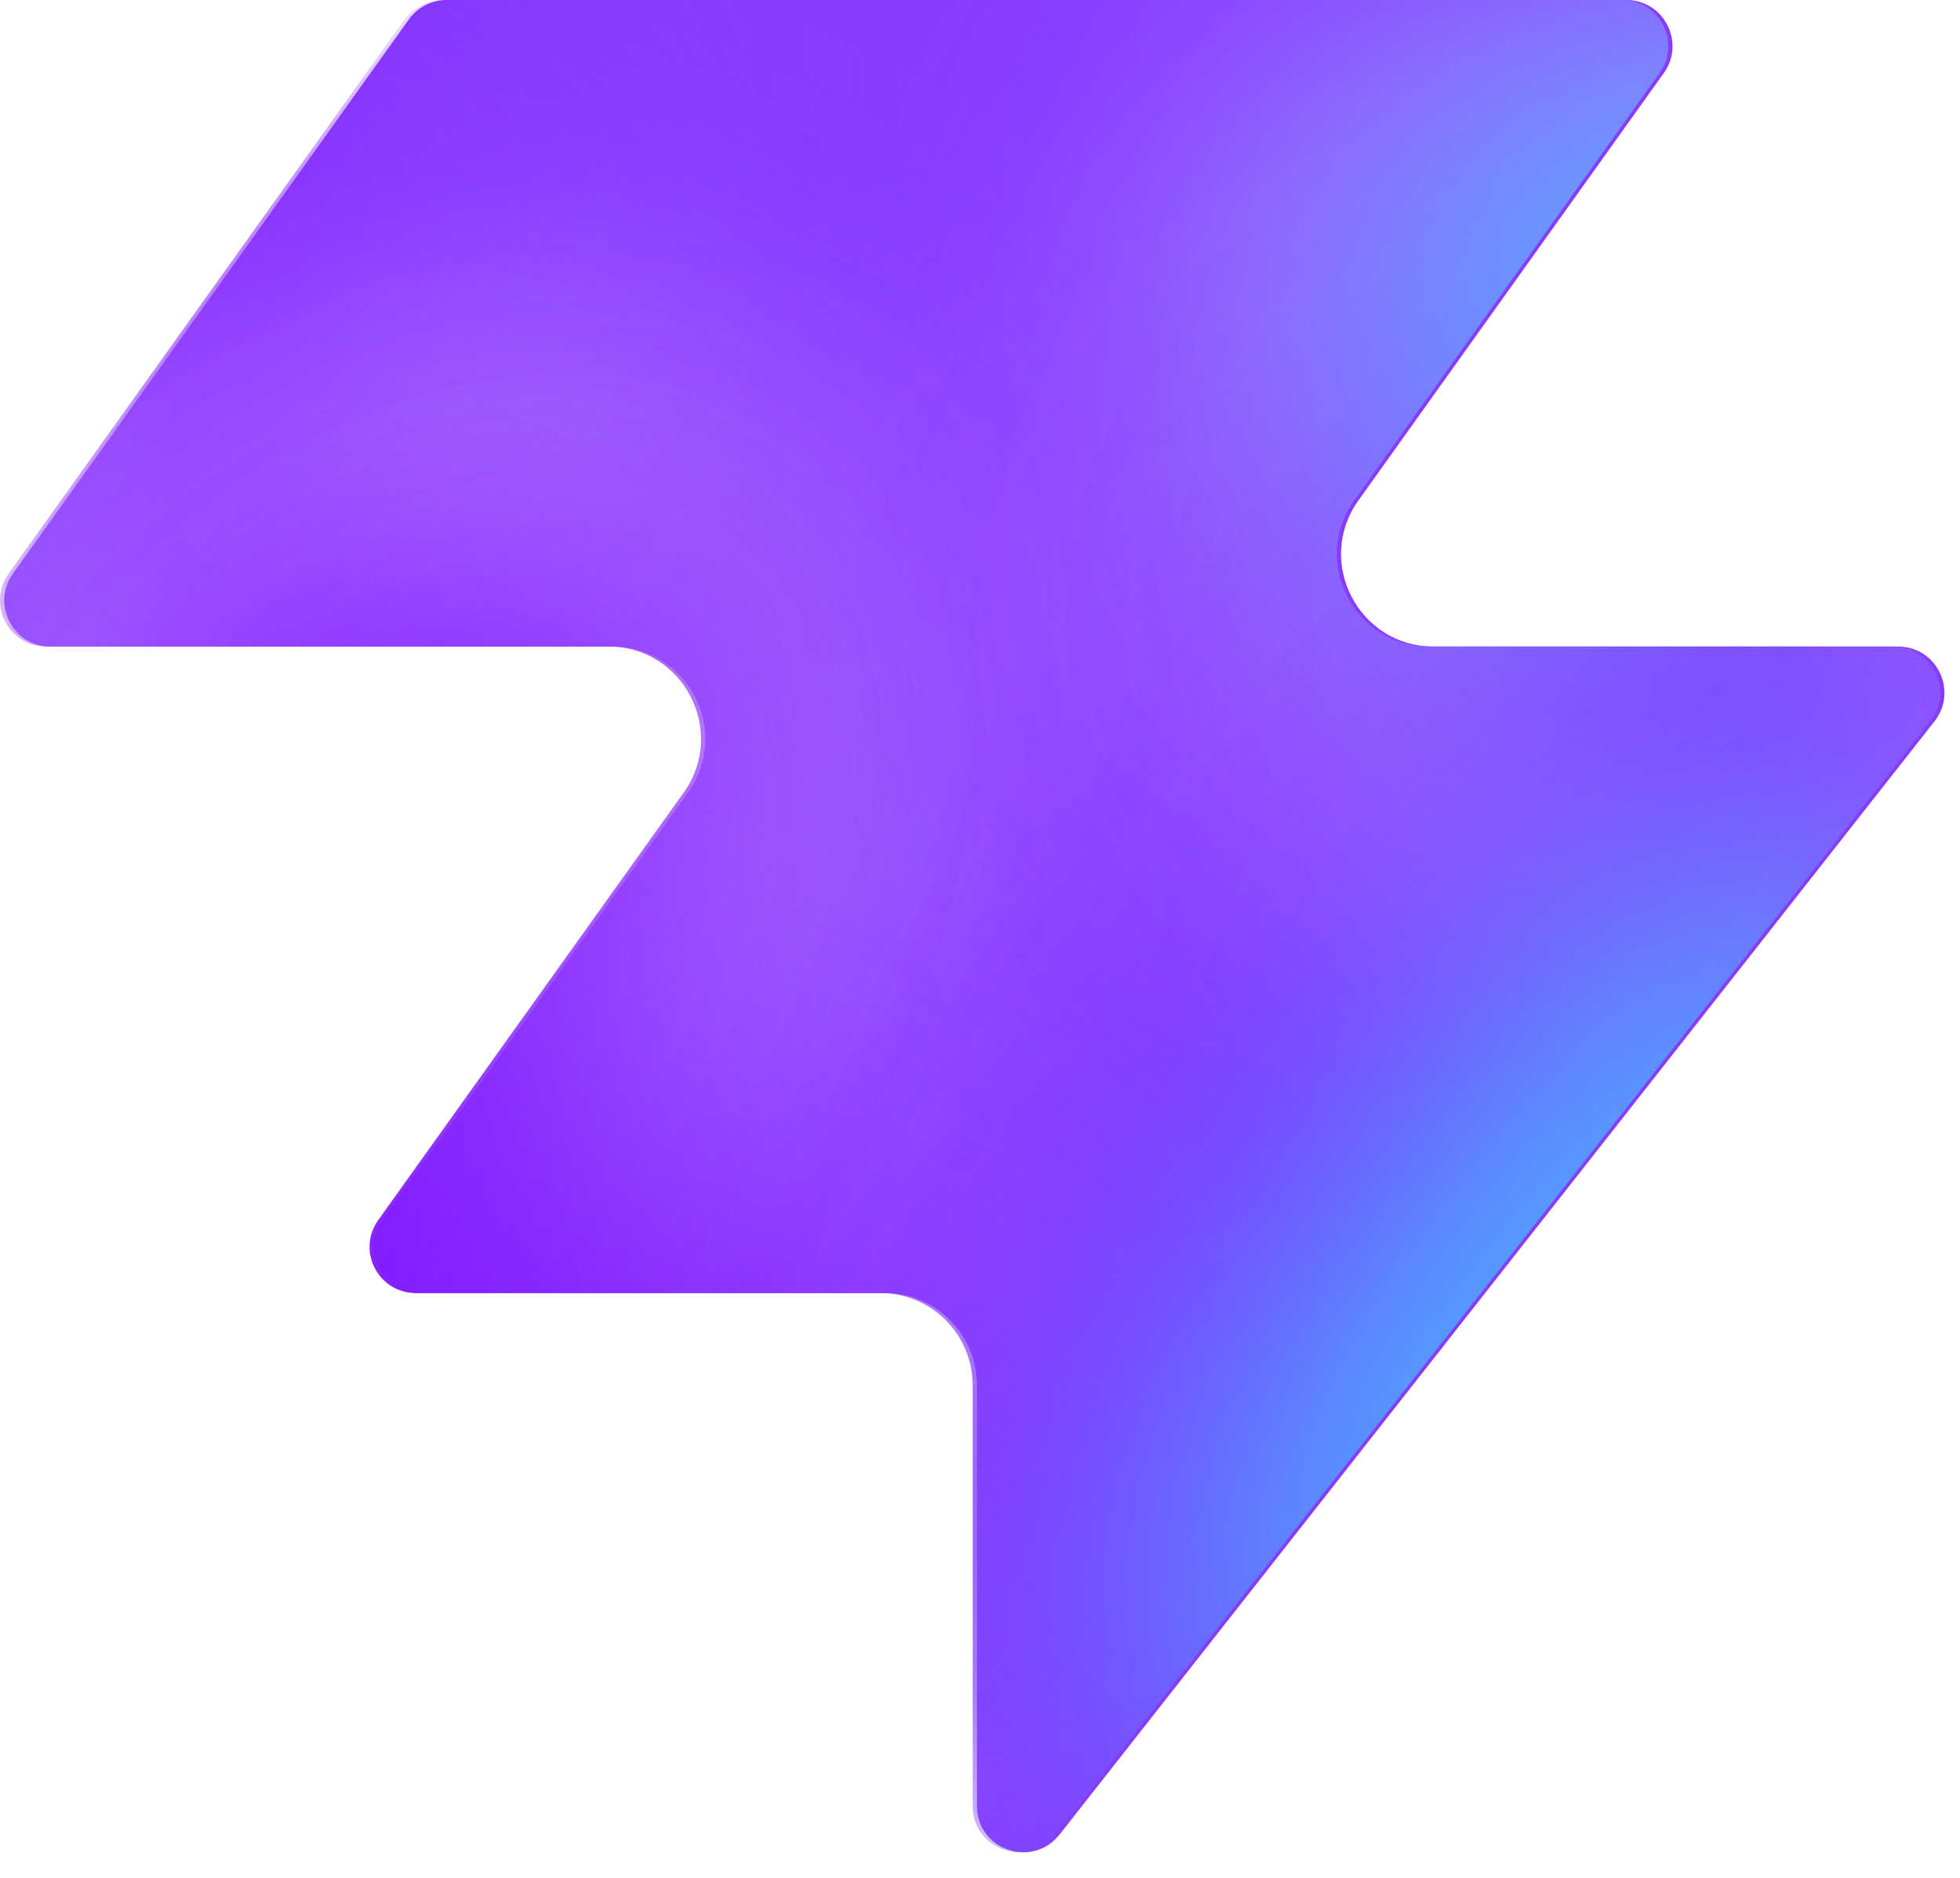
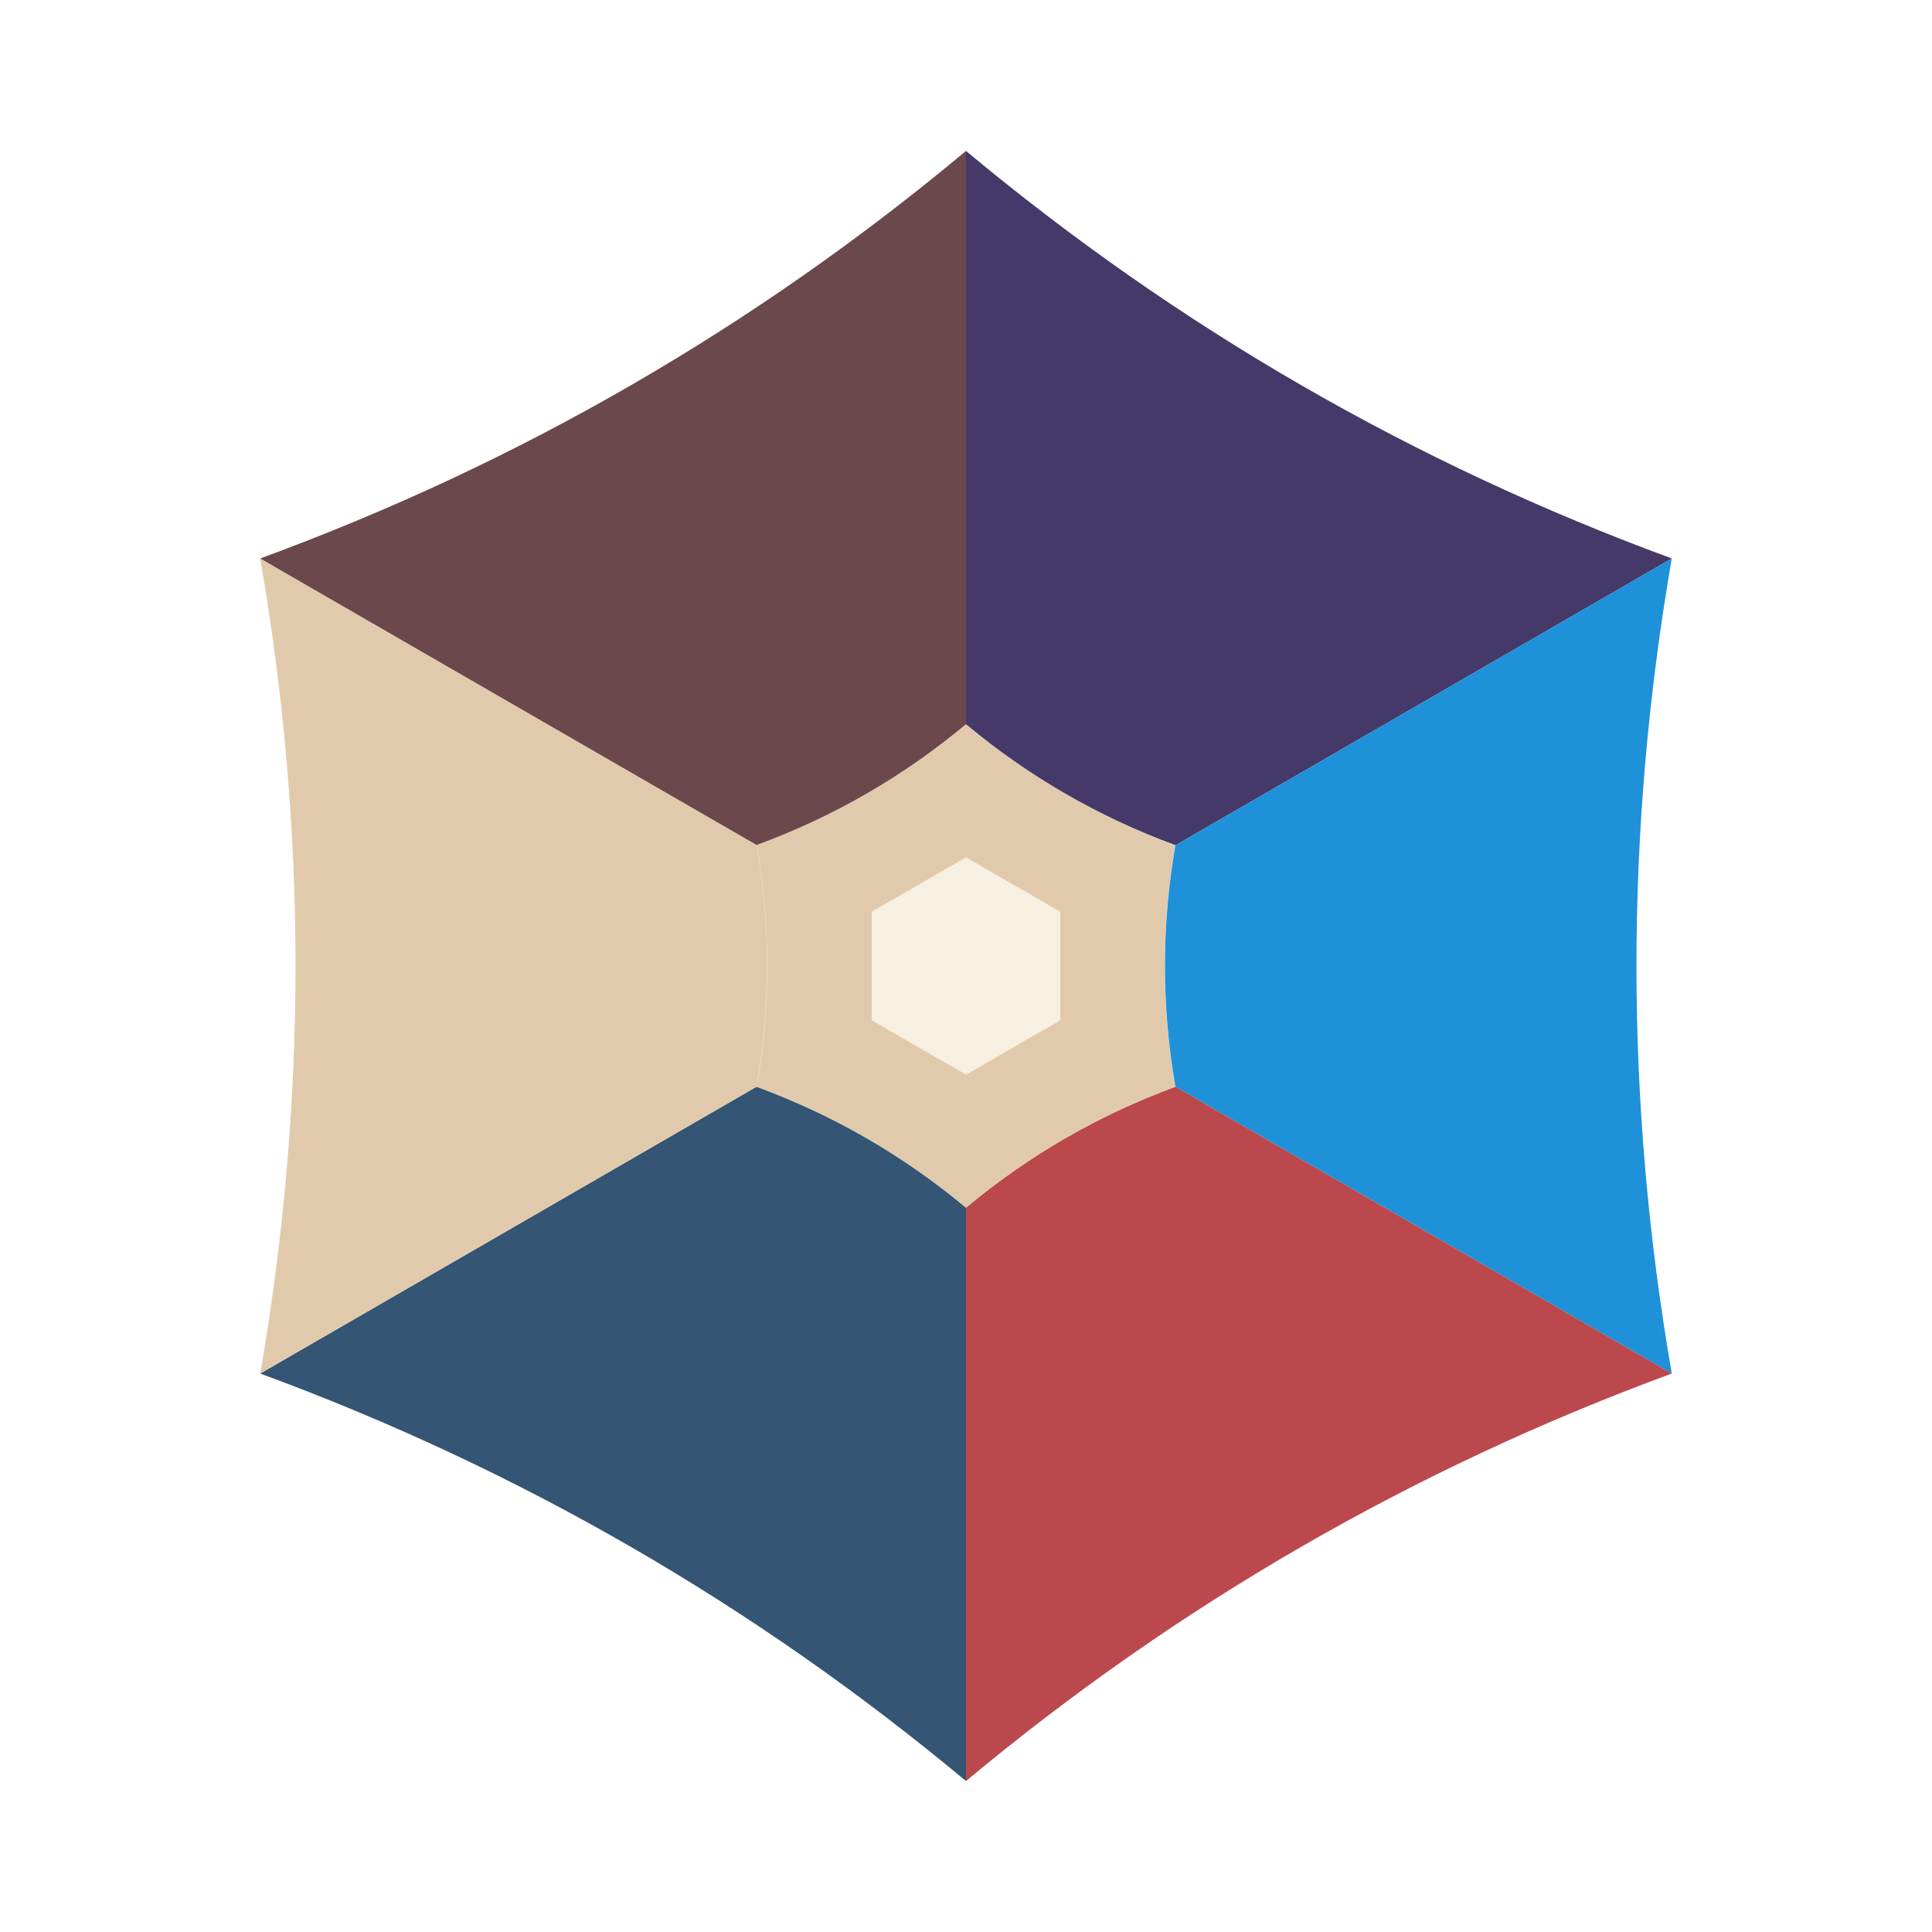
- <svg xmlns="http://www.w3.org/2000/svg" width="48" height="46" fill="none" viewBox="0 0 48 46">
-   <path fill="#863bff" d="M25.946 44.938c-.664.845-2.021.375-2.021-.698V33.937a2.26 2.26 0 0 0-2.262-2.262H10.287c-.92 0-1.456-1.04-.92-1.788l7.48-10.471c1.07-1.497 0-3.578-1.842-3.578H1.237c-.92 0-1.456-1.04-.92-1.788L10.013.474c.214-.297.556-.474.92-.474h28.894c.92 0 1.456 1.04.92 1.788l-7.48 10.471c-1.07 1.498 0 3.579 1.842 3.579h11.377c.943 0 1.473 1.088.89 1.83L25.947 44.94z" style="fill:#863bff;fill:color(display-p3 .525 .23 1);fill-opacity:1" />
-   <mask id="a" width="48" height="46" x="0" y="0" maskUnits="userSpaceOnUse" style="mask-type:alpha">
-     <path fill="#000" d="M25.842 44.938c-.664.844-2.021.375-2.021-.698V33.937a2.26 2.26 0 0 0-2.262-2.262H10.183c-.92 0-1.456-1.04-.92-1.788l7.48-10.471c1.07-1.498 0-3.579-1.842-3.579H1.133c-.92 0-1.456-1.04-.92-1.787L9.91.473c.214-.297.556-.474.92-.474h28.894c.92 0 1.456 1.04.92 1.788l-7.48 10.471c-1.07 1.498 0 3.578 1.842 3.578h11.377c.943 0 1.473 1.088.89 1.832L25.843 44.94z" style="fill:#000;fill-opacity:1" />
-   </mask>
-   <g mask="url(#a)">
-     <g filter="url(#b)">
-       <ellipse cx="5.508" cy="14.704" fill="#ede6ff" rx="5.508" ry="14.704" style="fill:#ede6ff;fill:color(display-p3 .927 .903 1);fill-opacity:1" transform="matrix(.00324 1 1 -.00324 -4.47 31.516)" />
-     </g>
-     <g filter="url(#c)">
-       <ellipse cx="10.399" cy="29.851" fill="#ede6ff" rx="10.399" ry="29.851" style="fill:#ede6ff;fill:color(display-p3 .927 .903 1);fill-opacity:1" transform="matrix(.00324 1 1 -.00324 -39.328 7.883)" />
-     </g>
-     <g filter="url(#d)">
-       <ellipse cx="5.508" cy="30.487" fill="#7e14ff" rx="5.508" ry="30.487" style="fill:#7e14ff;fill:color(display-p3 .492 .077 1);fill-opacity:1" transform="rotate(89.814 -25.913 -14.639)scale(1 -1)" />
-     </g>
-     <g filter="url(#e)">
-       <ellipse cx="5.508" cy="30.599" fill="#7e14ff" rx="5.508" ry="30.599" style="fill:#7e14ff;fill:color(display-p3 .492 .077 1);fill-opacity:1" transform="rotate(89.814 -32.644 -3.334)scale(1 -1)" />
-     </g>
-     <g filter="url(#f)">
-       <ellipse cx="5.508" cy="30.599" fill="#7e14ff" rx="5.508" ry="30.599" style="fill:#7e14ff;fill:color(display-p3 .492 .077 1);fill-opacity:1" transform="matrix(.00324 1 1 -.00324 -34.34 30.47)" />
-     </g>
-     <g filter="url(#g)">
-       <ellipse cx="14.072" cy="22.078" fill="#ede6ff" rx="14.072" ry="22.078" style="fill:#ede6ff;fill:color(display-p3 .927 .903 1);fill-opacity:1" transform="rotate(93.35 24.506 48.493)scale(-1 1)" />
-     </g>
-     <g filter="url(#h)">
-       <ellipse cx="3.47" cy="21.501" fill="#7e14ff" rx="3.47" ry="21.501" style="fill:#7e14ff;fill:color(display-p3 .492 .077 1);fill-opacity:1" transform="rotate(89.009 28.708 47.59)scale(-1 1)" />
-     </g>
-     <g filter="url(#i)">
-       <ellipse cx="3.47" cy="21.501" fill="#7e14ff" rx="3.47" ry="21.501" style="fill:#7e14ff;fill:color(display-p3 .492 .077 1);fill-opacity:1" transform="rotate(89.009 28.708 47.59)scale(-1 1)" />
-     </g>
-     <g filter="url(#j)">
-       <ellipse cx=".387" cy="8.972" fill="#7e14ff" rx="4.407" ry="29.108" style="fill:#7e14ff;fill:color(display-p3 .492 .077 1);fill-opacity:1" transform="rotate(39.51 .387 8.972)" />
-     </g>
-     <g filter="url(#k)">
-       <ellipse cx="47.523" cy="-6.092" fill="#7e14ff" rx="4.407" ry="29.108" style="fill:#7e14ff;fill:color(display-p3 .492 .077 1);fill-opacity:1" transform="rotate(37.892 47.523 -6.092)" />
-     </g>
-     <g filter="url(#l)">
-       <ellipse cx="41.412" cy="6.333" fill="#47bfff" rx="5.971" ry="9.665" style="fill:#47bfff;fill:color(display-p3 .28 .748 1);fill-opacity:1" transform="rotate(37.892 41.412 6.333)" />
-     </g>
-     <g filter="url(#m)">
-       <ellipse cx="-1.879" cy="38.332" fill="#7e14ff" rx="4.407" ry="29.108" style="fill:#7e14ff;fill:color(display-p3 .492 .077 1);fill-opacity:1" transform="rotate(37.892 -1.88 38.332)" />
-     </g>
-     <g filter="url(#n)">
-       <ellipse cx="-1.879" cy="38.332" fill="#7e14ff" rx="4.407" ry="29.108" style="fill:#7e14ff;fill:color(display-p3 .492 .077 1);fill-opacity:1" transform="rotate(37.892 -1.88 38.332)" />
-     </g>
-     <g filter="url(#o)">
-       <ellipse cx="35.651" cy="29.907" fill="#7e14ff" rx="4.407" ry="29.108" style="fill:#7e14ff;fill:color(display-p3 .492 .077 1);fill-opacity:1" transform="rotate(37.892 35.651 29.907)" />
-     </g>
-     <g filter="url(#p)">
-       <ellipse cx="38.418" cy="32.4" fill="#47bfff" rx="5.971" ry="15.297" style="fill:#47bfff;fill:color(display-p3 .28 .748 1);fill-opacity:1" transform="rotate(37.892 38.418 32.4)" />
-     </g>
-   </g>
-   <defs>
-     <filter id="b" width="60.045" height="41.654" x="-19.77" y="16.149" color-interpolation-filters="sRGB" filterUnits="userSpaceOnUse">
-       <feFlood flood-opacity="0" result="BackgroundImageFix" />
-       <feBlend in="SourceGraphic" in2="BackgroundImageFix" result="shape" />
-       <feGaussianBlur result="effect1_foregroundBlur_2002_17158" stdDeviation="7.659" />
-     </filter>
-     <filter id="c" width="90.34" height="51.437" x="-54.613" y="-7.533" color-interpolation-filters="sRGB" filterUnits="userSpaceOnUse">
-       <feFlood flood-opacity="0" result="BackgroundImageFix" />
-       <feBlend in="SourceGraphic" in2="BackgroundImageFix" result="shape" />
-       <feGaussianBlur result="effect1_foregroundBlur_2002_17158" stdDeviation="7.659" />
-     </filter>
-     <filter id="d" width="79.355" height="29.4" x="-49.64" y="2.03" color-interpolation-filters="sRGB" filterUnits="userSpaceOnUse">
-       <feFlood flood-opacity="0" result="BackgroundImageFix" />
-       <feBlend in="SourceGraphic" in2="BackgroundImageFix" result="shape" />
-       <feGaussianBlur result="effect1_foregroundBlur_2002_17158" stdDeviation="4.596" />
-     </filter>
-     <filter id="e" width="79.579" height="29.4" x="-45.045" y="20.029" color-interpolation-filters="sRGB" filterUnits="userSpaceOnUse">
-       <feFlood flood-opacity="0" result="BackgroundImageFix" />
-       <feBlend in="SourceGraphic" in2="BackgroundImageFix" result="shape" />
-       <feGaussianBlur result="effect1_foregroundBlur_2002_17158" stdDeviation="4.596" />
-     </filter>
-     <filter id="f" width="79.579" height="29.4" x="-43.513" y="21.178" color-interpolation-filters="sRGB" filterUnits="userSpaceOnUse">
-       <feFlood flood-opacity="0" result="BackgroundImageFix" />
-       <feBlend in="SourceGraphic" in2="BackgroundImageFix" result="shape" />
-       <feGaussianBlur result="effect1_foregroundBlur_2002_17158" stdDeviation="4.596" />
-     </filter>
-     <filter id="g" width="74.749" height="58.852" x="15.756" y="-17.901" color-interpolation-filters="sRGB" filterUnits="userSpaceOnUse">
-       <feFlood flood-opacity="0" result="BackgroundImageFix" />
-       <feBlend in="SourceGraphic" in2="BackgroundImageFix" result="shape" />
-       <feGaussianBlur result="effect1_foregroundBlur_2002_17158" stdDeviation="7.659" />
-     </filter>
-     <filter id="h" width="61.377" height="25.362" x="23.548" y="2.284" color-interpolation-filters="sRGB" filterUnits="userSpaceOnUse">
-       <feFlood flood-opacity="0" result="BackgroundImageFix" />
-       <feBlend in="SourceGraphic" in2="BackgroundImageFix" result="shape" />
-       <feGaussianBlur result="effect1_foregroundBlur_2002_17158" stdDeviation="4.596" />
-     </filter>
-     <filter id="i" width="61.377" height="25.362" x="23.548" y="2.284" color-interpolation-filters="sRGB" filterUnits="userSpaceOnUse">
-       <feFlood flood-opacity="0" result="BackgroundImageFix" />
-       <feBlend in="SourceGraphic" in2="BackgroundImageFix" result="shape" />
-       <feGaussianBlur result="effect1_foregroundBlur_2002_17158" stdDeviation="4.596" />
-     </filter>
-     <filter id="j" width="56.045" height="63.649" x="-27.636" y="-22.853" color-interpolation-filters="sRGB" filterUnits="userSpaceOnUse">
-       <feFlood flood-opacity="0" result="BackgroundImageFix" />
-       <feBlend in="SourceGraphic" in2="BackgroundImageFix" result="shape" />
-       <feGaussianBlur result="effect1_foregroundBlur_2002_17158" stdDeviation="4.596" />
-     </filter>
-     <filter id="k" width="54.814" height="64.646" x="20.116" y="-38.415" color-interpolation-filters="sRGB" filterUnits="userSpaceOnUse">
-       <feFlood flood-opacity="0" result="BackgroundImageFix" />
-       <feBlend in="SourceGraphic" in2="BackgroundImageFix" result="shape" />
-       <feGaussianBlur result="effect1_foregroundBlur_2002_17158" stdDeviation="4.596" />
-     </filter>
-     <filter id="l" width="33.541" height="35.313" x="24.641" y="-11.323" color-interpolation-filters="sRGB" filterUnits="userSpaceOnUse">
-       <feFlood flood-opacity="0" result="BackgroundImageFix" />
-       <feBlend in="SourceGraphic" in2="BackgroundImageFix" result="shape" />
-       <feGaussianBlur result="effect1_foregroundBlur_2002_17158" stdDeviation="4.596" />
-     </filter>
-     <filter id="m" width="54.814" height="64.646" x="-29.286" y="6.009" color-interpolation-filters="sRGB" filterUnits="userSpaceOnUse">
-       <feFlood flood-opacity="0" result="BackgroundImageFix" />
-       <feBlend in="SourceGraphic" in2="BackgroundImageFix" result="shape" />
-       <feGaussianBlur result="effect1_foregroundBlur_2002_17158" stdDeviation="4.596" />
-     </filter>
-     <filter id="n" width="54.814" height="64.646" x="-29.286" y="6.009" color-interpolation-filters="sRGB" filterUnits="userSpaceOnUse">
-       <feFlood flood-opacity="0" result="BackgroundImageFix" />
-       <feBlend in="SourceGraphic" in2="BackgroundImageFix" result="shape" />
-       <feGaussianBlur result="effect1_foregroundBlur_2002_17158" stdDeviation="4.596" />
-     </filter>
-     <filter id="o" width="54.814" height="64.646" x="8.244" y="-2.416" color-interpolation-filters="sRGB" filterUnits="userSpaceOnUse">
-       <feFlood flood-opacity="0" result="BackgroundImageFix" />
-       <feBlend in="SourceGraphic" in2="BackgroundImageFix" result="shape" />
-       <feGaussianBlur result="effect1_foregroundBlur_2002_17158" stdDeviation="4.596" />
-     </filter>
-     <filter id="p" width="39.409" height="43.623" x="18.713" y="10.588" color-interpolation-filters="sRGB" filterUnits="userSpaceOnUse">
-       <feFlood flood-opacity="0" result="BackgroundImageFix" />
-       <feBlend in="SourceGraphic" in2="BackgroundImageFix" result="shape" />
-       <feGaussianBlur result="effect1_foregroundBlur_2002_17158" stdDeviation="4.596" />
-     </filter>
-   </defs>
+ <svg xmlns="http://www.w3.org/2000/svg" viewBox="0 0 64 64" width="64" height="64" role="img" aria-label="Stained-glass spider web logo">
+   <path d="M 32.00 23.99 L 32.00 5.00 Q 42.52 13.77 55.38 18.50 L 38.94 28.00 Q 35.12 26.59 32.00 23.99 Z" fill="#443969" />
+   <path d="M 32.00 24.00 L 32.00 23.99 Q 35.12 26.59 38.94 28.00 L 38.93 28.00 Q 35.12 26.60 32.00 24.00 Z" fill="#443969" />
+   <path d="M 38.94 28.00 L 55.38 18.50 Q 53.04 32.00 55.38 45.50 L 38.94 36.00 Q 38.24 32.00 38.94 28.00 Z" fill="#1E91D9" />
+   <path d="M 38.93 28.00 L 38.94 28.00 Q 38.24 32.00 38.94 36.00 L 38.93 36.00 Q 38.24 32.00 38.93 28.00 Z" fill="#1E91D9" />
+   <path d="M 38.94 36.00 L 55.38 45.50 Q 42.52 50.23 32.00 59.00 L 32.00 40.01 Q 35.12 37.41 38.94 36.00 Z" fill="#BB484C" />
+   <path d="M 38.93 36.00 L 38.94 36.00 Q 35.12 37.41 32.00 40.01 L 32.00 40.00 Q 35.12 37.40 38.93 36.00 Z" fill="#BB484C" />
+   <path d="M 32.00 40.01 L 32.00 59.00 Q 21.48 50.23 8.62 45.50 L 25.06 36.00 Q 28.88 37.41 32.00 40.01 Z" fill="#345573" />
+   <path d="M 32.00 40.00 L 32.00 40.01 Q 28.88 37.41 25.06 36.00 L 25.07 36.00 Q 28.88 37.40 32.00 40.00 Z" fill="#345573" />
+   <path d="M 25.06 36.00 L 8.62 45.50 Q 10.96 32.00 8.62 18.50 L 25.06 27.99 Q 25.76 32.00 25.06 36.00 Z" fill="#E1CAAB" />
+   <path d="M 25.07 36.00 L 25.06 36.00 Q 25.76 32.00 25.06 27.99 L 25.07 28.00 Q 25.76 32.00 25.07 36.00 Z" fill="#E1CAAB" />
+   <path d="M 25.06 27.99 L 8.62 18.50 Q 21.48 13.78 32.00 5.00 L 32.00 23.99 Q 28.88 26.59 25.06 27.99 Z" fill="#6B484C" />
+   <path d="M 25.07 28.00 L 25.06 27.99 Q 28.88 26.59 32.00 23.99 L 32.00 24.00 Q 28.88 26.60 25.07 28.00 Z" fill="#6B484C" />
+   <path d="M 32.00 24.00 Q 35.12 26.60 38.93 28.00 Q 38.24 32.00 38.93 36.00 Q 35.12 37.40 32.00 40.00 Q 28.88 37.40 25.07 36.00 Q 25.76 32.00 25.07 28.00 Q 28.88 26.60 32.00 24.00 Z" fill="#E1CAAB" />
+   <path d="M 32.00 28.40 Q 33.56 29.30 35.12 30.20 Q 35.12 32.00 35.12 33.80 Q 33.56 34.70 32.00 35.60 Q 30.44 34.70 28.88 33.80 Q 28.88 32.00 28.88 30.20 Q 30.44 29.30 32.00 28.40 Z" fill="#FAF3E5" opacity="0.9" />
</svg>
